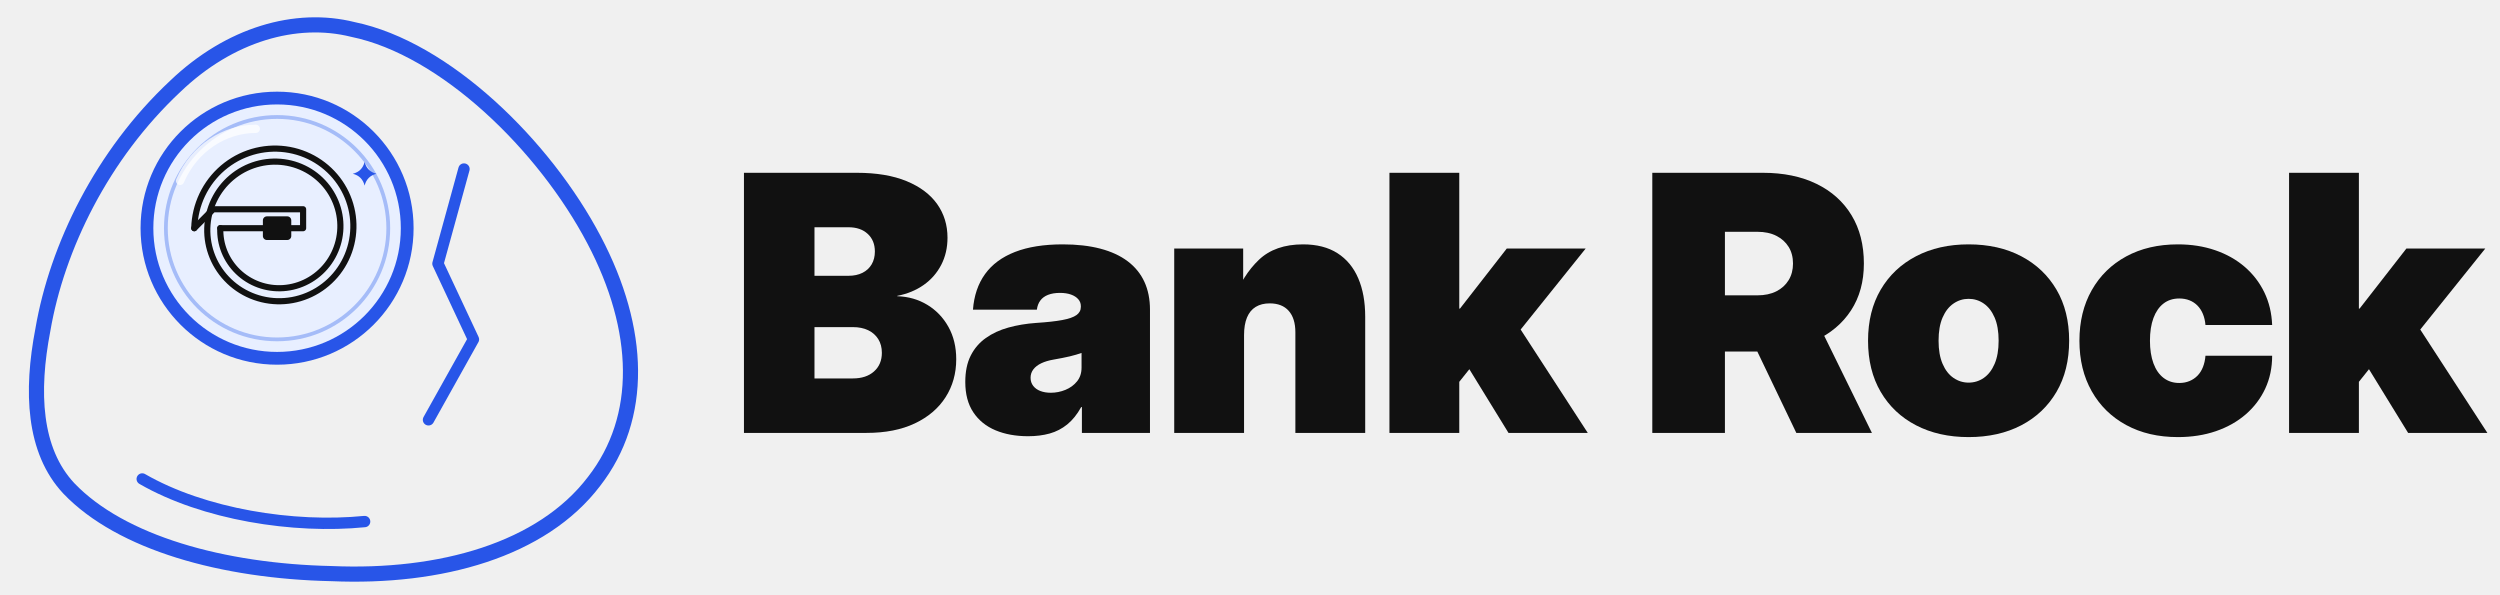
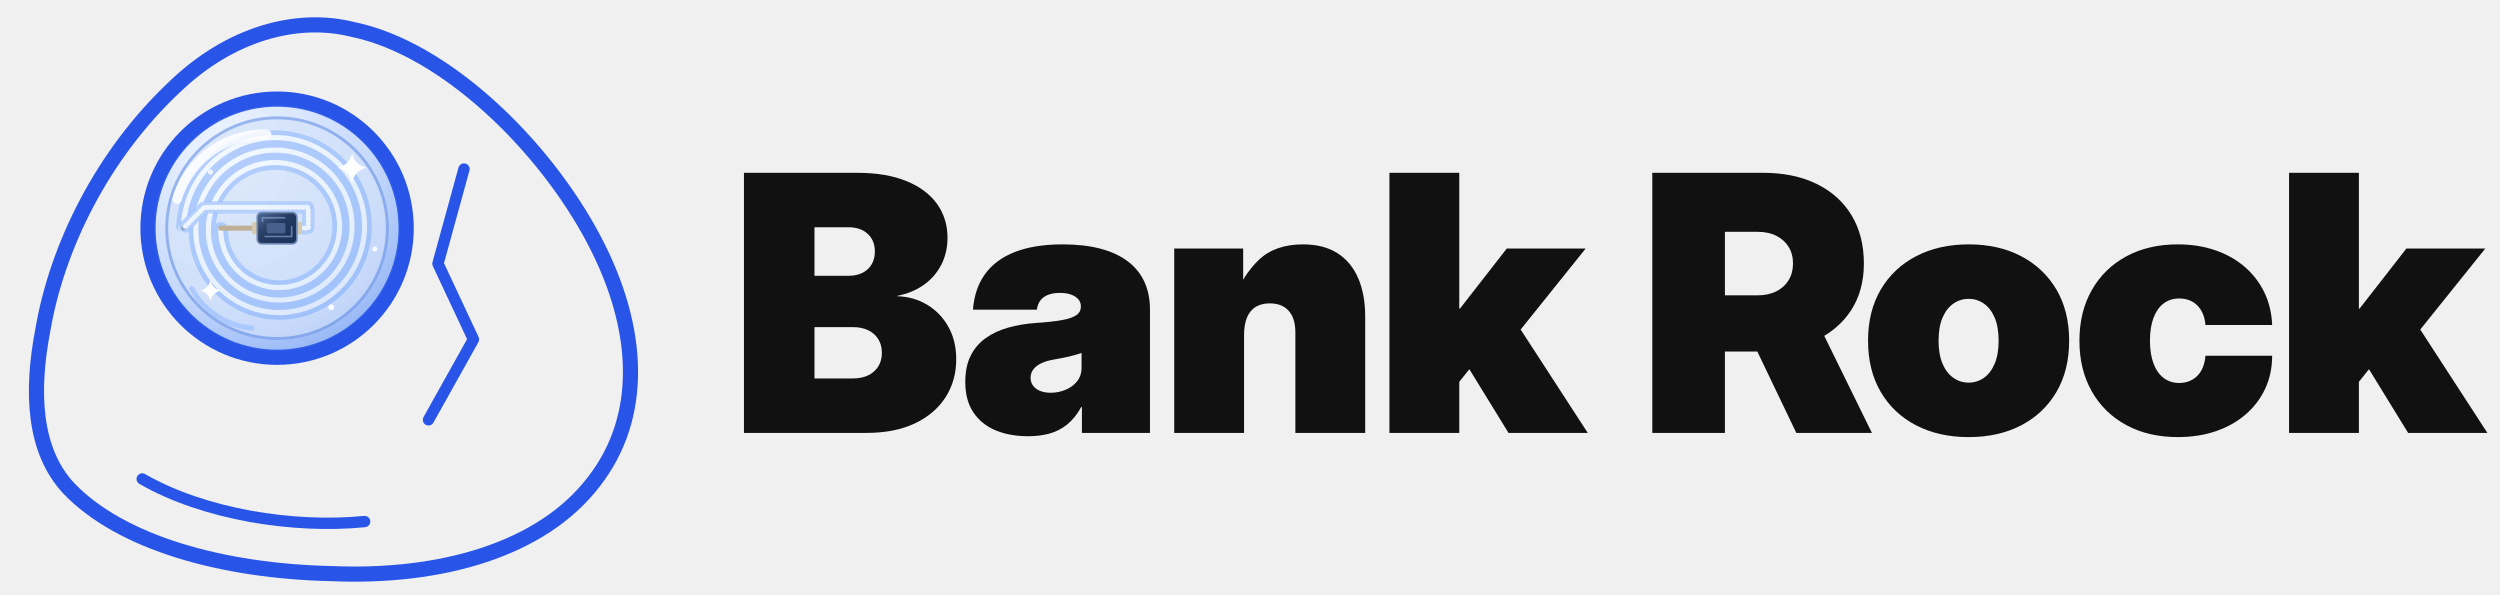
<svg xmlns="http://www.w3.org/2000/svg" width="951" height="226" viewBox="0 0 951 226" role="img" aria-labelledby="logo-title logo-desc">
+   <defs>
+     <radialGradient id="substrate-gradient" cx=".32" cy=".22" r=".88">
+       <stop stop-color="#F1F7FF" />
+       <stop offset=".64" stop-color="#CFDFFC" />
+       <stop offset="1" stop-color="#A4C0F7" />
+     </radialGradient>
+     <linearGradient id="antenna-metal" x1="0" y1="0" x2="1" y2="1">
+       <stop stop-color="#B1A28B" />
+       <stop offset=".28" stop-color="#E3D5AF" />
+       <stop offset=".54" stop-color="#8F887F" />
+       <stop offset=".77" stop-color="#D3C5A4" />
+       <stop offset="1" stop-color="#7C91B7" />
+     </linearGradient>
+     <linearGradient id="silicon-die" x1="0" y1="0" x2="1" y2="1">
+       <stop stop-color="#466189" />
+       <stop offset=".45" stop-color="#192D52" />
+       <stop offset="1" stop-color="#0E244B" />
+     </linearGradient>
+     <radialGradient id="blue-silicone" cx=".3" cy=".22" r=".9">
+       <stop stop-color="#F5FCFF" stop-opacity=".08" />
+       <stop offset=".62" stop-color="#6A9FF2" stop-opacity=".09" />
+       <stop offset="1" stop-color="#3D76ED" stop-opacity=".23" />
+     </radialGradient>
+     <linearGradient id="moving-gloss">
+       <stop stop-color="#FFFFFF" stop-opacity="0" />
+       <stop offset=".34" stop-color="#FFFFFF" stop-opacity="0" />
+       <stop offset=".46" stop-color="#FFFFFF" stop-opacity=".38" />
+       <stop offset=".5" stop-color="#FFFFFF" stop-opacity=".82" />
+       <stop offset=".54" stop-color="#FFFFFF" stop-opacity=".38" />
+       <stop offset=".68" stop-color="#FFFFFF" stop-opacity="0" />
+       <stop offset="1" stop-color="#FFFFFF" stop-opacity="0" />
+     </linearGradient>
+     <radialGradient id="die-glow-gradient">
+       <stop stop-color="#A6E0FF" stop-opacity=".95" />
+       <stop offset=".5" stop-color="#74BAFF" stop-opacity=".38" />
+       <stop offset="1" stop-color="#74BAFF" stop-opacity="0" />
+     </radialGradient>
+     <clipPath id="disc-clip">
+       <circle cx="136" cy="122" r="59" />
+     </clipPath>
+     <path id="coil-path" pathLength="1" d="M91.000 122.000L91.061 120.431L91.176 118.866L91.346 117.307L91.570 115.756L91.848 114.215L92.179 112.686L92.563 111.170L93.000 109.670L93.488 108.187L94.027 106.723L94.617 105.280L95.256 103.860L95.944 102.463L96.679 101.093L97.462 99.750L98.290 98.436L99.163 97.153L100.080 95.902L101.039 94.685L102.039 93.503L103.079 92.358L104.157 91.250L105.273 90.181L106.424 89.153L107.610 88.166L108.829 87.222L110.079 86.322L111.358 85.467L112.666 84.658L114.000 83.895L115.359 83.180L116.741 82.513L118.144 81.895L119.567 81.328L121.008 80.810L122.465 80.344L123.936 79.929L125.420 79.566L126.914 79.255L128.417 78.997L129.927 78.791L131.443 78.639L132.961 78.539L134.481 78.493L136.000 78.500L137.517 78.560L139.030 78.672L140.537 78.838L142.035 79.055L143.525 79.325L145.003 79.646L146.467 80.019L147.917 80.441L149.350 80.914L150.764 81.437L152.158 82.007L153.530 82.626L154.879 83.292L156.203 84.004L157.500 84.761L158.769 85.562L160.008 86.407L161.216 87.293L162.391 88.221L163.533 89.188L164.639 90.193L165.708 91.236L166.740 92.315L167.732 93.428L168.685 94.574L169.596 95.752L170.464 96.960L171.289 98.197L172.070 99.461L172.806 100.750L173.496 102.063L174.139 103.398L174.734 104.754L175.282 106.129L175.780 107.521L176.230 108.929L176.629 110.350L176.979 111.783L177.278 113.226L177.526 114.678L177.723 116.136L177.869 117.599L177.964 119.066L178.008 120.533L178.000 122.000L177.941 123.465L177.831 124.925L177.670 126.380L177.459 127.827L177.198 129.264L176.887 130.691L176.526 132.104L176.117 133.503L175.659 134.886L175.154 136.251L174.602 137.596L174.003 138.920L173.360 140.222L172.672 141.499L171.940 142.750L171.166 143.974L170.350 145.169L169.493 146.334L168.597 147.468L167.663 148.569L166.692 149.635L165.685 150.666L164.643 151.661L163.568 152.618L162.461 153.535L161.324 154.414L160.158 155.251L158.964 156.046L157.744 156.798L156.500 157.507L155.233 158.171L153.944 158.791L152.636 159.364L151.309 159.891L149.966 160.371L148.608 160.803L147.237 161.187L145.854 161.523L144.462 161.811L143.062 162.049L141.655 162.238L140.244 162.378L138.830 162.468L137.415 162.509L136.000 162.500L134.588 162.442L133.180 162.335L131.777 162.179L130.382 161.974L128.996 161.721L127.621 161.419L126.259 161.071L124.910 160.675L123.578 160.232L122.262 159.744L120.966 159.211L119.690 158.633L118.436 158.012L117.205 157.347L116.000 156.641L114.821 155.894L113.670 155.106L112.547 154.280L111.456 153.415L110.396 152.514L109.369 151.577L108.376 150.606L107.418 149.601L106.497 148.564L105.614 147.497L104.769 146.401L103.963 145.276L103.198 144.125L102.474 142.949L101.792 141.750L101.153 140.528L100.558 139.286L100.006 138.025L99.500 136.747L99.039 135.453L98.623 134.144L98.254 132.823L97.932 131.491L97.657 130.150L97.428 128.801L97.248 127.446L97.114 126.087L97.028 124.725L96.990 123.362L97.000 122.000L97.057 120.640L97.162 119.284L97.313 117.934L97.512 116.591L97.757 115.257L98.048 113.933L98.385 112.621L98.767 111.324L99.194 110.041L99.665 108.775L100.180 107.528L100.737 106.300L101.337 105.093L101.977 103.910L102.658 102.750L103.378 101.616L104.137 100.508L104.934 99.429L105.767 98.379L106.635 97.360L107.538 96.372L108.473 95.418L109.441 94.497L110.439 93.612L111.467 92.763L112.523 91.951L113.605 91.176L114.713 90.441L115.845 89.746L117.000 89.091L118.176 88.477L119.371 87.906L120.585 87.377L121.815 86.891L123.060 86.448L124.319 86.050L125.590 85.696L126.871 85.388L128.162 85.124L129.459 84.906L130.762 84.733L132.070 84.606L133.379 84.525L134.690 84.490L136.000 84.500L137.308 84.556L138.611 84.658L139.909 84.805L141.200 84.997L142.483 85.234L143.755 85.515L145.016 85.840L146.263 86.209L147.495 86.621L148.712 87.075L149.910 87.571L151.090 88.107L152.249 88.685L153.386 89.302L154.500 89.957L155.589 90.650L156.653 91.381L157.689 92.147L158.697 92.949L159.676 93.784L160.624 94.652L161.540 95.552L162.424 96.483L163.273 97.443L164.088 98.431L164.867 99.446L165.610 100.487L166.315 101.552L166.982 102.640L167.610 103.750L168.198 104.880L168.746 106.029L169.253 107.195L169.719 108.377L170.142 109.573L170.523 110.783L170.862 112.004L171.157 113.234L171.409 114.474L171.617 115.720L171.782 116.971L171.902 118.227L171.979 119.484L172.011 120.742L172.000 122.000L171.945 123.255L171.846 124.507L171.703 125.753L171.518 126.992L171.289 128.222L171.018 129.443L170.704 130.653L170.349 131.849L169.953 133.032L169.516 134.199L169.039 135.348L168.522 136.480L167.967 137.591L167.374 138.682L166.744 139.750L166.077 140.794L165.376 141.814L164.639 142.808L163.869 143.774L163.067 144.712L162.233 145.620L161.369 146.498L160.475 147.345L159.553 148.159L158.605 148.939L157.630 149.685L156.631 150.396L155.609 151.072L154.565 151.710L153.500 152.311L152.416 152.874L151.314 153.398L150.195 153.883L149.061 154.328L147.914 154.733L146.754 155.097L145.583 155.420L144.403 155.702L143.215 155.942L142.020 156.140L140.820 156.296L139.617 156.410L138.411 156.482L137.205 156.512L136.000 156.500L134.797 156.446L133.598 156.349L132.404 156.212L131.217 156.032L130.038 155.812L128.869 155.550L127.710 155.249L126.564 154.907L125.432 154.526L124.314 154.106L123.213 153.648L122.130 153.152L121.066 152.619L120.022 152.050L119.000 151.445L118.000 150.805L117.025 150.132L116.074 149.426L115.150 148.687L114.252 147.918L113.383 147.118L112.544 146.290L111.734 145.433L110.956 144.550L110.210 143.641L109.497 142.707L108.817 141.750L108.172 140.770L107.562 139.770L106.988 138.750L106.451 137.712L105.950 136.656L105.488 135.585L105.063 134.499L104.677 133.401L104.330 132.290L104.022 131.170L103.754 130.040L103.525 128.903L103.337 127.759L103.189 126.611L103.081 125.460L103.014 124.307L102.987 123.153L103.000 122.000L103.053 120.849L103.147 119.703L103.280 118.561L103.453 117.426L103.665 116.299L103.917 115.180L104.207 114.073L104.535 112.977L104.900 111.895L105.303 110.827L105.743 109.775L106.218 108.740L106.729 107.724L107.275 106.727L107.854 105.750L108.467 104.795L109.112 103.864L109.788 102.956L110.495 102.073L111.231 101.217L111.996 100.387L112.789 99.586L113.609 98.813L114.454 98.071L115.324 97.359L116.217 96.679L117.132 96.031L118.069 95.416L119.025 94.834L120.000 94.287L120.993 93.775L122.001 93.299L123.025 92.858L124.063 92.454L125.112 92.086L126.173 91.756L127.244 91.464L128.323 91.209L129.409 90.993L130.501 90.814L131.597 90.675L132.697 90.573L133.798 90.510L134.900 90.486L136.000 90.500L137.098 90.553L138.193 90.643L139.282 90.772L140.365 90.939L141.441 91.143L142.508 91.384L143.564 91.662L144.609 91.977L145.641 92.327L146.660 92.713L147.663 93.134L148.650 93.589L149.619 94.077L150.569 94.599L151.500 95.153L152.410 95.739L153.298 96.355L154.163 97.001L155.003 97.677L155.819 98.380L156.609 99.111L157.372 99.868L158.108 100.651L158.815 101.458L159.492 102.288L160.139 103.140L160.756 104.014L161.341 104.907L161.894 105.820L162.414 106.750L162.900 107.697L163.353 108.659L163.772 109.635L164.155 110.624L164.504 111.625L164.817 112.637L165.094 113.657L165.335 114.686L165.540 115.721L165.708 116.762L165.840 117.806L165.935 118.854L165.993 119.903L166.015 120.952L166.000 122.000L165.948 123.046L165.860 124.088L165.736 125.125L165.576 126.157L165.380 127.181L165.149 128.196L164.882 129.201L164.582 130.196L164.246 131.178L163.878 132.147L163.476 133.101L163.041 134.039L162.574 134.961L162.076 135.865L161.548 136.750L160.989 137.615L160.401 138.459L159.785 139.281L159.141 140.080L158.471 140.855L157.774 141.606L157.053 142.330L156.307 143.029L155.539 143.700L154.748 144.343L153.936 144.957L153.105 145.542L152.254 146.097L151.385 146.622L150.500 147.115L149.599 147.576L148.684 148.005L147.755 148.401L146.814 148.765L145.862 149.094L144.900 149.390L143.929 149.652L142.951 149.880L141.967 150.073L140.978 150.231L139.985 150.355L138.990 150.443L137.993 150.497L136.996 150.516L136.000 150.500L135.007 150.449L134.017 150.364L133.031 150.244L132.052 150.091L131.080 149.903L130.116 149.682L129.162 149.427L128.218 149.140L127.286 148.820L126.366 148.468L125.461 148.085L124.571 147.671L123.696 147.226L122.839 146.752L122.000 146.249L121.180 145.717L120.380 145.158L119.601 144.572L118.844 143.959L118.109 143.322L117.398 142.659L116.712 141.974L116.050 141.265L115.415 140.535L114.806 139.784L114.225 139.013L113.671 138.223L113.146 137.415L112.650 136.590L112.184 135.750L111.748 134.895L111.343 134.026L110.969 133.145L110.626 132.252L110.315 131.349L110.036 130.436L109.790 129.516L109.576 128.588L109.394 127.655L109.246 126.717L109.131 125.776L109.048 124.833L108.999 123.888L108.983 122.943L109.000 122.000" />
+   </defs>
  <style>
- #rock-motion{transform-box:view-box;transform-origin:158px 267px;animation:rock-sway 8s cubic-bezier(.42,0,.2,1) infinite}
- .signal-wave{transform-box:fill-box;transform-origin:center;animation:quiet-wave 8s linear infinite both;vector-effect:non-scaling-stroke}
- #wave-two{animation-delay:.46s}
- #coating-sparkle{transform-box:fill-box;transform-origin:center;animation:soft-glint 8s ease-in-out infinite both}
- #coating-highlight{animation:soft-sheen 8s ease-in-out infinite both}
- @keyframes rock-sway{0%,9%,76%,100%{transform:translateY(0) rotate(0)}23%{transform:translateY(-2px) rotate(-4.6deg)}39%{transform:translateY(-1px) rotate(3.8deg)}52%{transform:translateY(0) rotate(-1.8deg)}63%{transform:translateY(0) rotate(.7deg)}}
- @keyframes quiet-wave{
+ #rock-motion{transform-box:view-box;transform-origin:158px 267px;animation:rock-sway 8s ease-in-out infinite}
+ #protected-chip{transform-box:view-box;transform-origin:136px 122px;animation:chip-response 8s ease-out infinite}
+ .signal-wave{transform-box:fill-box;transform-origin:center;opacity:0;animation:send-wave 8s linear infinite}
+ #wave-2{animation-delay:-7.68s}#wave-3{animation-delay:-7.36s}#wave-4{animation-delay:-7.04s}
+ .antenna-pulse{stroke-dashoffset:-1.02;animation:antenna-energy 8s infinite}
+ #antenna-glow{stroke-dasharray:.14 1.1}
+ #antenna-current{stroke-dasharray:.06 1.18}
+ .crossover-pulse{stroke-dasharray:.6 1.4;stroke-dashoffset:.7;animation:crossover-energy 8s linear infinite}
+ #chip-activation,#die-glow{opacity:0;animation:chip-active 8s ease-in-out infinite}
+ #gloss-sweep{transform:translateX(-75px);animation:silicone-sheen 8s infinite}
+ #sparkle-one,#sparkle-two{transform-box:fill-box;transform-origin:center;animation:sparkle 8s ease-in-out infinite}
+ #sparkle-one{animation-delay:-7.46s}
+ .glint{animation:glint 4s ease-in-out infinite}
+ #glint-2{animation-delay:-1.3s}#glint-3{animation-delay:-2.6s}
+ @keyframes rock-sway{
+  0%,20%{transform:rotate(0);animation-timing-function:cubic-bezier(.2,.7,.3,1)}
+  30%{transform:rotate(-4deg)}
+  41%{transform:rotate(2.4deg)}
+  51%{transform:rotate(-1.3deg)}
+  60%{transform:rotate(.65deg)}
+  68%{transform:rotate(-.3deg)}
+  76%,100%{transform:rotate(0)}
+ }
+ @keyframes chip-response{
+  0%,19.5%{transform:scale(1);animation-timing-function:cubic-bezier(.2,.8,.3,1)}
+  22%{transform:scale(1.03);animation-timing-function:cubic-bezier(.4,0,.6,1)}
+  31%,100%{transform:scale(1)}
+ }
+ @keyframes send-wave{
 0%,20%{transform:scale(1);opacity:0}
-  24%{transform:scale(1.075);opacity:.31}
-  31%{transform:scale(1.24);opacity:.2}
-  39%{transform:scale(1.42);opacity:.065}
-  44%{transform:scale(1.52);opacity:0}
-  45%,100%{transform:scale(1);opacity:0}
+  21.5%{transform:scale(1.03);opacity:.72;animation-timing-function:cubic-bezier(.2,.65,.35,1)}
+  32%{transform:scale(1.42);opacity:.34;animation-timing-function:cubic-bezier(.3,.55,.5,1)}
+  43%{transform:scale(1.64);opacity:0}
+  43.5%,100%{transform:scale(1);opacity:0}
}
- @keyframes soft-glint{0%,16%,51%,100%{transform:scale(1);opacity:.75}25%{transform:scale(.88);opacity:.55}33%{transform:scale(1.18);opacity:1}43%{transform:scale(1);opacity:.75}}
- @keyframes soft-sheen{0%,15%,59%,100%{opacity:.75}29%{opacity:1}43%{opacity:.5}}
+ @keyframes antenna-energy{
+  0%,9.5%{stroke-dashoffset:-1.02;animation-timing-function:cubic-bezier(.4,.1,.6,1)}
+  21%,100%{stroke-dashoffset:.18}
+ }
+ @keyframes crossover-energy{
+  0%,18%{stroke-dashoffset:.7}
+  20%,100%{stroke-dashoffset:-1.1}
+ }
+ @keyframes chip-active{
+  0%,8%{opacity:0}
+  9.5%,20%{opacity:1}
+  22%{opacity:.7}
+  24%{opacity:1}
+  26%{opacity:.7}
+  28%{opacity:1}
+  30%{opacity:.7}
+  32%,44%{opacity:1}
+  52%,100%{opacity:0}
+ }
+ @keyframes silicone-sheen{
+  0%,22%{transform:translateX(-75px);animation-timing-function:cubic-bezier(.45,.05,.35,1)}
+  37%,100%{transform:translateX(140px)}
+ }
+ @keyframes sparkle{
+  0%,22%{transform:scale(1) rotate(0);opacity:.9}
+  24.5%{transform:scale(.5) rotate(-18deg);opacity:.45}
+  27%{transform:scale(1.5) rotate(14deg);opacity:1}
+  32%,100%{transform:scale(1) rotate(0);opacity:.9}
+ }
+ @keyframes glint{0%,100%{opacity:.35}50%{opacity:1}}
.paused *{animation-play-state:paused!important}
- @media(prefers-reduced-motion:reduce){#rock-motion,.signal-wave,#coating-sparkle,#coating-highlight{animation:none!important}.signal-wave{opacity:0}}
+ @media(prefers-reduced-motion:reduce){#rock-motion,#protected-chip,.signal-wave,.antenna-pulse,.crossover-pulse,#chip-activation,#die-glow,#gloss-sweep,#sparkle-one,#sparkle-two,.glint{animation:none!important}.signal-wave,.antenna-pulse,.crossover-pulse,#chip-activation,#die-glow,#gloss-sweep{opacity:0}}
</style>
  <g id="header-crop" transform="translate(-61 -65)">
    <g id="illustration-placement" transform="translate(44 42) scale(.9)">
      <g id="rock-motion">
+         <g id="outgoing-signals" transform="translate(136 122) scale(.88) translate(-136 -122)" fill="none" stroke="#2855E8" stroke-width="2.4">
+           <circle id="wave-1" class="signal-wave" cx="136" cy="122" r="63" vector-effect="non-scaling-stroke" />
+           <circle id="wave-2" class="signal-wave" cx="136" cy="122" r="63" vector-effect="non-scaling-stroke" />
+           <circle id="wave-3" class="signal-wave" cx="136" cy="122" r="63" vector-effect="non-scaling-stroke" />
+           <circle id="wave-4" class="signal-wave" cx="136" cy="122" r="63" vector-effect="non-scaling-stroke" />
+         </g>
        <g id="stone" fill="none" stroke="#2855E8" stroke-width="6.4" stroke-linecap="round" stroke-linejoin="round">
          <path id="stone-outline" d="M37 165C43 130 62 91 93 62C116 40 144 32 168 38C207 46 249 87 270 127C290 165 291 202 270 229C248 258 205 270 159 268C113 267 70 255 48 232C33 216 32 191 37 165Z" />
          <path id="mineral-seam" stroke-width="4.8" d="M215 97L204 137L219 169L200 203" />
          <path id="stone-base-contour" stroke-width="4.8" d="M79 228C105 243 143 249 173 246" />
        </g>
-         <g id="nfc-module">
-           <g id="blue-signals" fill="none" stroke="#2855E8" stroke-width="1.8">
-             <circle id="wave-one" class="signal-wave" cx="136" cy="122" r="58" opacity="0" />
-             <circle id="wave-two" class="signal-wave" cx="136" cy="122" r="58" opacity="0" />
-           </g>
+         <g id="nfc-module" transform="translate(136 122) scale(.88) translate(-136 -122)">
          <g id="protected-chip">
-             <circle id="silicone-face" cx="136" cy="122" r="55" fill="#E8EFFF" stroke="#2855E8" stroke-width="5.4" />
-             <circle cx="136" cy="122" r="47" fill="none" stroke="#A5BCF8" stroke-width="1.6" />
-             <g id="monochrome-chip" fill="none" stroke="#111111" stroke-width="2.6" stroke-linecap="round" stroke-linejoin="round">
-               <path id="black-antenna" d="M101.000 122.000L101.094 120.171L101.283 118.351L101.567 116.546L101.944 114.761L102.414 113.001L102.975 111.269L103.624 109.572L104.361 107.913L105.182 106.298L106.086 104.729L107.069 103.212L108.129 101.751L109.263 100.349L110.467 99.010L111.737 97.737L113.071 96.535L114.464 95.405L115.912 94.352L117.412 93.377L118.958 92.483L120.547 91.672L122.174 90.947L123.835 90.309L125.524 89.759L127.238 89.299L128.971 88.930L130.718 88.653L132.476 88.468L134.238 88.375L136.000 88.375L137.757 88.467L139.505 88.650L141.239 88.925L142.953 89.289L144.643 89.742L146.306 90.282L147.935 90.908L149.527 91.617L151.078 92.407L152.583 93.277L154.039 94.223L155.441 95.242L156.786 96.332L158.070 97.489L159.290 98.710L160.443 99.991L161.526 101.329L162.536 102.721L163.470 104.161L164.326 105.646L165.103 107.172L165.797 108.734L166.407 110.328L166.933 111.949L167.372 113.594L167.725 115.257L167.989 116.933L168.164 118.619L168.252 120.310L168.250 122.000L168.160 123.685L167.982 125.361L167.717 127.024L167.366 128.667L166.930 130.288L166.410 131.881L165.808 133.442L165.127 134.968L164.367 136.454L163.532 137.896L162.624 139.290L161.646 140.633L160.600 141.921L159.490 143.150L158.318 144.318L157.089 145.421L155.805 146.457L154.471 147.423L153.090 148.317L151.667 149.135L150.204 149.877L148.707 150.541L147.180 151.124L145.626 151.625L144.050 152.044L142.457 152.380L140.851 152.631L139.237 152.797L137.618 152.878L136.000 152.875L134.387 152.787L132.782 152.615L131.192 152.359L129.619 152.021L128.068 151.602L126.544 151.102L125.050 150.525L123.591 149.871L122.170 149.142L120.792 148.342L119.459 147.471L118.175 146.533L116.945 145.531L115.770 144.468L114.654 143.346L113.600 142.169L112.611 140.940L111.689 139.663L110.836 138.341L110.055 136.979L109.348 135.580L108.715 134.148L108.160 132.687L107.682 131.201L107.284 129.694L106.965 128.172L106.727 126.636L106.570 125.093L106.495 123.546L106.500 122.000L106.586 120.458L106.753 118.926L106.999 117.407L107.324 115.905L107.727 114.424L108.205 112.969L108.759 111.543L109.385 110.150L110.083 108.795L110.849 107.479L111.682 106.208L112.579 104.984L113.537 103.810L114.554 102.690L115.626 101.626L116.751 100.622L117.925 99.680L119.145 98.801L120.407 97.990L121.708 97.246L123.044 96.573L124.411 95.972L125.806 95.444L127.224 94.990L128.661 94.612L130.114 94.310L131.579 94.085L133.051 93.938L134.526 93.868L136.000 93.875L137.470 93.959L138.930 94.120L140.378 94.357L141.809 94.669L143.220 95.055L144.606 95.513L145.964 96.043L147.290 96.642L148.581 97.308L149.833 98.040L151.043 98.835L152.208 99.691L153.325 100.606L154.390 101.576L155.401 102.599L156.356 103.671L157.252 104.791L158.086 105.953L158.857 107.156L159.563 108.396L160.202 109.668L160.772 110.971L161.273 112.299L161.702 113.649L162.060 115.017L162.345 116.400L162.556 117.794L162.695 119.194L162.759 120.598L162.750 122.000L162.668 123.398L162.512 124.787L162.285 126.163L161.986 127.524L161.617 128.864L161.179 130.181L160.674 131.471L160.102 132.731L159.467 133.957L158.769 135.146L158.012 136.295L157.196 137.400L156.326 138.459L155.402 139.470L154.429 140.429L153.409 141.334L152.344 142.183L151.238 142.974L150.095 143.704L148.917 144.372L147.707 144.977L146.470 145.516L145.209 145.989L143.926 146.395L142.627 146.732L141.314 147.000L139.991 147.198L138.662 147.327L137.330 147.386L136.000 147.375L134.674 147.294L133.357 147.145L132.052 146.927L130.762 146.641L129.492 146.289L128.244 145.872L127.021 145.390L125.828 144.846L124.667 144.242L123.542 143.578L122.454 142.858L121.408 142.084L120.406 141.257L119.450 140.380L118.543 139.457L117.688 138.488L116.885 137.479L116.139 136.430L115.449 135.346L114.818 134.229L114.248 133.083L113.740 131.911L113.295 130.716L112.913 129.501L112.596 128.271L112.345 127.028L112.160 125.776L112.040 124.518L111.987 123.258L112.000 122.000" />
-               <path id="chip-leads" d="M112 122H130M101 122L109 114H147V122H142" />
-               <rect id="chip-die" x="130" y="117" width="12" height="10" rx="1.7" fill="#111111" stroke="none" />
+             <circle id="silicone-edge" cx="136" cy="125" r="61" fill="#91B2F6" />
+             <circle id="tag-substrate" cx="136" cy="122" r="62" fill="url(#substrate-gradient)" stroke="#2855E8" stroke-width="7.3" />
+             <circle cx="136" cy="122" r="53" fill="#DBE7FB" stroke="#92B0ED" stroke-width="1.4" />
+             <g id="embedded-antenna" fill="none" stroke-linecap="round" stroke-linejoin="round">
+               <use id="antenna-coil" href="#coil-path" stroke="url(#antenna-metal)" stroke-width="2.5" />
+               <use id="antenna-glow" class="antenna-pulse" href="#coil-path" stroke="#8DB8FF" stroke-width="7" opacity=".6" />
+               <use id="antenna-current" class="antenna-pulse" href="#coil-path" stroke="#F2F8FF" stroke-width="2.6" />
+               <path id="inner-contact" d="M109 122H126" stroke="#BFAE8D" stroke-width="2.4" />
+               <path id="crossover-insulation" d="M91 122L101 112H151V122H146" stroke="#DCE8FC" stroke-width="5" />
+               <path id="crossover-conductor" d="M91 122L101 112H151V122H146" stroke="url(#antenna-metal)" stroke-width="2.2" />
+               <path id="crossover-glow" class="crossover-pulse" d="M91 122L101 112H151V122H146" pathLength="1" stroke="#8DB8FF" stroke-width="6" opacity=".5" />
+               <path id="crossover-current" class="crossover-pulse" d="M91 122L101 112H151V122H146" pathLength="1" stroke="#F2F8FF" stroke-width="2.4" />
            </g>
-             <path id="coating-highlight" d="M95 102C101 88 114 80 127 80" fill="none" stroke="#FFFFFF" stroke-width="3.5" stroke-linecap="round" opacity=".75" />
-             <path id="coating-sparkle" fill="#2855E8" d="M173 94Q174 98 178 99Q174 100 173 104Q172 100 168 99Q172 98 173 94Z" />
+             <g id="silicon-chip">
+               <circle id="die-glow" cx="136" cy="122" r="19" fill="url(#die-glow-gradient)" />
+               <rect x="124" y="119" width="5" height="6" rx=".9" fill="#DACCAA" />
+               <rect x="143" y="119" width="5" height="6" rx=".9" fill="#DACCAA" />
+               <rect x="126.5" y="114.5" width="19" height="15" rx="2.2" fill="url(#silicon-die)" stroke="#6981AD" stroke-width=".8" />
+               <path d="M129 119V117H140M130 126H143V121" fill="none" stroke="#8EABDA" stroke-width=".8" opacity=".6" />
+               <rect x="131" y="119.5" width="9" height="5" rx=".8" fill="#3E5782" />
+               <rect id="chip-activation" x="131" y="119.5" width="9" height="5" rx=".8" fill="#83D2FF" />
+             </g>
+             <g id="protective-silicone">
+               <circle cx="136" cy="122" r="59" fill="url(#blue-silicone)" />
+               <path id="fixed-gloss" d="M88 108C94 88 113 76 131 77" fill="none" stroke="#FFFFFF" stroke-width="4.6" stroke-linecap="round" opacity=".83" />
+               <path d="M95 151C101 162 112 169 124 170" fill="none" stroke="#A2C4FF" stroke-width="2.4" stroke-linecap="round" opacity=".8" />
+               <g clip-path="url(#disc-clip)">
+                 <g id="gloss-sweep">
+                   <path d="M45 51H69L145 193H119Z" fill="url(#moving-gloss)" />
+                 </g>
+               </g>
+               <g id="silicone-sparkles" fill="#FFFFFF">
+                 <path id="sparkle-one" d="M172 86Q173.2 91.6 179 93Q173.2 94.4 172 100Q170.8 94.4 165 93Q170.8 91.6 172 86Z" />
+                 <path id="sparkle-two" d="M104 147Q104.9 151.1 109 152Q104.9 152.9 104 157Q103.1 152.9 99 152Q103.1 151.1 104 147Z" />
+                 <circle id="glint-1" class="glint" cx="162" cy="160" r="1.4" opacity=".92" />
+                 <circle id="glint-2" class="glint" cx="104" cy="95" r="1.3" opacity=".8" />
+                 <circle id="glint-3" class="glint" cx="183" cy="132" r="1.2" opacity=".9" />
+               </g>
+             </g>
          </g>
        </g>
      </g>
    </g>
    <g id="wordmark-placement" transform="translate(338.6875 229.6758)">
      <g id="wordmark" fill="#111111" aria-label="Bank Rock">
        <path id="wordmark-letter-1" d="M5.312 0.0V-98.945H48.211Q59.5 -98.945 67.203 -95.758Q74.906 -92.57 78.824 -87.025Q82.742 -81.48 82.742 -74.242Q82.742 -68.531 80.352 -63.916Q77.961 -59.301 73.678 -56.279Q69.395 -53.258 63.617 -52.129V-51.996Q69.992 -51.797 75.072 -48.709Q80.152 -45.621 83.107 -40.309Q86.062 -34.996 86.062 -28.023Q86.062 -19.922 82.012 -13.58Q77.961 -7.238 70.324 -3.619Q62.688 0.0 51.93 0.0ZM32.141 -20.719H46.75Q51.797 -20.719 54.785 -23.375Q57.773 -26.031 57.773 -30.48Q57.773 -33.469 56.412 -35.66Q55.051 -37.852 52.594 -39.047Q50.137 -40.242 46.75 -40.242H32.141ZM32.141 -59.766H45.09Q48.145 -59.766 50.402 -60.895Q52.66 -62.023 53.889 -64.115Q55.117 -66.207 55.117 -68.996Q55.117 -73.18 52.395 -75.703Q49.672 -78.227 45.09 -78.227H32.141Z" />
        <path id="wordmark-letter-2" d="M113.413 1.262Q106.374 1.262 100.995 -0.996Q95.616 -3.254 92.562 -7.836Q89.507 -12.418 89.507 -19.391Q89.507 -25.301 91.566 -29.385Q93.624 -33.469 97.31 -36.092Q100.995 -38.715 105.909 -40.076Q110.823 -41.438 116.468 -41.836Q122.644 -42.234 126.396 -42.932Q130.148 -43.629 131.808 -44.824Q133.468 -46.02 133.468 -47.945V-48.211Q133.468 -49.738 132.472 -50.867Q131.476 -51.996 129.716 -52.627Q127.956 -53.258 125.499 -53.258Q122.909 -53.258 121.017 -52.527Q119.124 -51.797 118.062 -50.369Q116.999 -48.941 116.734 -46.883H92.429Q93.027 -54.852 97.011 -60.396Q100.995 -65.941 108.4 -68.83Q115.804 -71.719 126.562 -71.719Q134.663 -71.719 140.872 -70.092Q147.081 -68.465 151.298 -65.277Q155.515 -62.09 157.64 -57.475Q159.765 -52.859 159.765 -46.883V0.0H133.866V-9.828H133.601Q131.277 -5.645 128.288 -3.221Q125.3 -0.797 121.614 0.232Q117.929 1.262 113.413 1.262ZM122.046 -15.273Q124.902 -15.273 127.591 -16.369Q130.28 -17.465 132.007 -19.59Q133.734 -21.715 133.734 -24.836V-30.414Q132.738 -30.082 131.642 -29.75Q130.546 -29.418 129.284 -29.119Q128.023 -28.82 126.495 -28.521Q124.968 -28.223 123.109 -27.891Q120.386 -27.426 118.427 -26.496Q116.468 -25.566 115.405 -24.172Q114.343 -22.777 114.343 -20.984Q114.343 -19.191 115.339 -17.896Q116.335 -16.602 118.062 -15.938Q119.788 -15.273 122.046 -15.273Z" />
        <path id="wordmark-letter-3" d="M195.549 -37.188V0.0H168.987V-70.125H195.217V-50.801H191.764Q195.018 -59.965 201.194 -65.842Q207.37 -71.719 217.995 -71.719Q225.83 -71.719 231.077 -68.365Q236.323 -65.012 238.979 -58.836Q241.635 -52.66 241.635 -44.227V0.0H215.073V-38.25Q215.073 -43.562 212.549 -46.418Q210.026 -49.273 205.311 -49.273Q202.19 -49.273 199.998 -47.945Q197.807 -46.617 196.678 -43.928Q195.549 -41.238 195.549 -37.188Z" />
        <path id="wordmark-letter-4" d="M274.63 -15.938V-47.281H277.685L295.482 -70.125H325.498L295.748 -33.07H288.31ZM250.857 0.0V-98.945H277.42V0.0ZM296.146 0.0 279.412 -27.227 296.545 -45.82 326.295 0.0Z" />
        <path id="wordmark-letter-6" d="M350.848 0.0V-98.945H392.883Q404.703 -98.945 413.336 -94.729Q421.969 -90.512 426.65 -82.775Q431.332 -75.039 431.332 -64.414Q431.332 -54.121 426.451 -46.617Q421.57 -39.113 412.639 -35.029Q403.707 -30.945 391.422 -30.945H367.848V-52.328H390.824Q395.008 -52.328 398.029 -53.855Q401.051 -55.383 402.711 -58.105Q404.371 -60.828 404.371 -64.414Q404.371 -68.066 402.711 -70.756Q401.051 -73.445 398.029 -74.973Q395.008 -76.5 390.824 -76.5H378.473V0.0ZM405.633 0.0 384.117 -44.891H412.34L434.387 0.0Z" />
        <path id="wordmark-letter-7" d="M471.167 1.594Q459.812 1.594 451.179 -2.889Q442.546 -7.371 437.732 -15.605Q432.917 -23.84 432.917 -35.062Q432.917 -46.285 437.732 -54.486Q442.546 -62.688 451.179 -67.203Q459.812 -71.719 471.167 -71.719Q482.589 -71.719 491.189 -67.203Q499.788 -62.688 504.603 -54.486Q509.417 -46.285 509.417 -35.062Q509.417 -23.84 504.603 -15.605Q499.788 -7.371 491.189 -2.889Q482.589 1.594 471.167 1.594ZM471.167 -19.125Q474.355 -19.125 476.945 -20.918Q479.534 -22.711 481.062 -26.264Q482.589 -29.816 482.589 -35.062Q482.589 -40.375 481.062 -43.895Q479.534 -47.414 476.945 -49.207Q474.355 -51.0 471.167 -51.0Q468.046 -51.0 465.423 -49.207Q462.8 -47.414 461.273 -43.895Q459.745 -40.375 459.745 -35.062Q459.745 -29.816 461.273 -26.264Q462.8 -22.711 465.423 -20.918Q468.046 -19.125 471.167 -19.125Z" />
        <path id="wordmark-letter-8" d="M550.78 1.594Q539.557 1.594 531.123 -2.988Q522.69 -7.57 518.008 -15.838Q513.327 -24.105 513.327 -35.062Q513.327 -46.02 518.008 -54.287Q522.69 -62.555 531.123 -67.137Q539.557 -71.719 550.78 -71.719Q558.483 -71.719 564.957 -69.494Q571.432 -67.27 576.18 -63.186Q580.928 -59.102 583.651 -53.49Q586.373 -47.879 586.639 -41.039H561.272Q561.073 -43.363 560.309 -45.223Q559.545 -47.082 558.25 -48.41Q556.955 -49.738 555.196 -50.436Q553.436 -51.133 551.311 -51.133Q547.791 -51.133 545.301 -49.207Q542.811 -47.281 541.483 -43.695Q540.155 -40.109 540.155 -35.062Q540.155 -30.082 541.483 -26.463Q542.811 -22.844 545.334 -20.918Q547.858 -18.992 551.311 -18.992Q553.436 -18.992 555.196 -19.723Q556.955 -20.453 558.25 -21.781Q559.545 -23.109 560.309 -25.035Q561.073 -26.961 561.272 -29.352H586.639Q586.639 -22.512 584.016 -16.867Q581.393 -11.223 576.612 -7.072Q571.83 -2.922 565.256 -0.664Q558.682 1.594 550.78 1.594Z" />
        <path id="wordmark-letter-9" d="M616.845 -15.938V-47.281H619.9L637.697 -70.125H667.712L637.962 -33.07H630.525ZM593.072 0.0V-98.945H619.634V0.0ZM638.361 0.0 621.627 -27.227 638.759 -45.82 668.509 0.0Z" />
      </g>
    </g>
  </g>
</svg>
